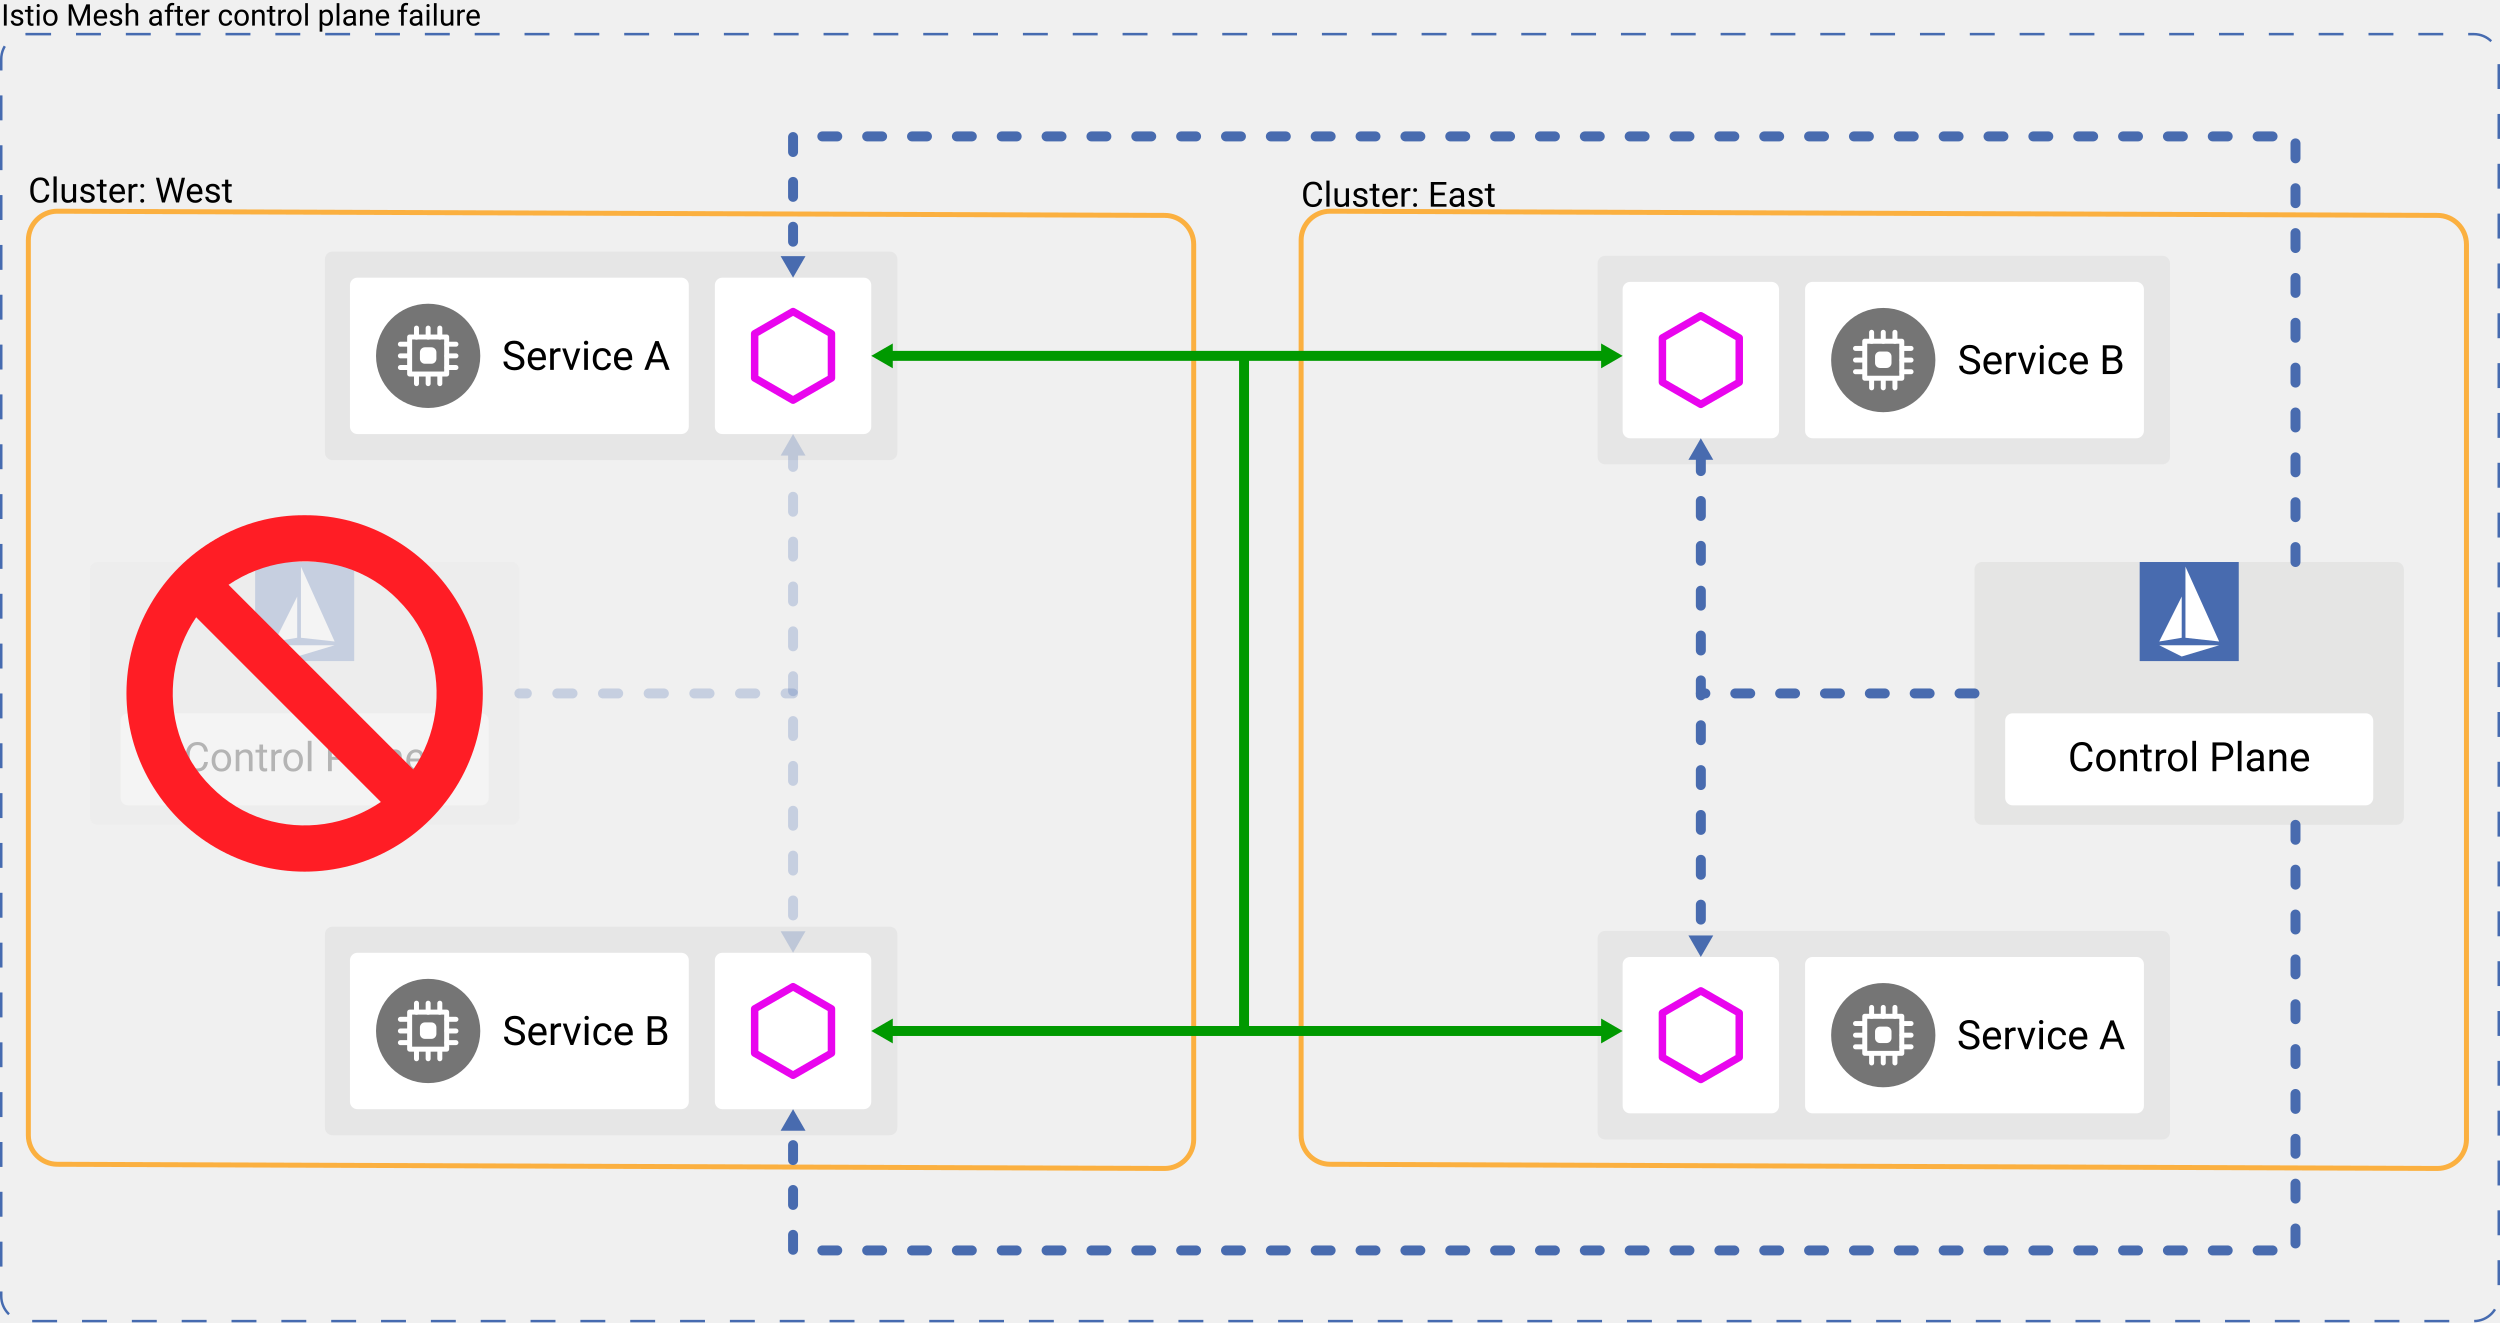
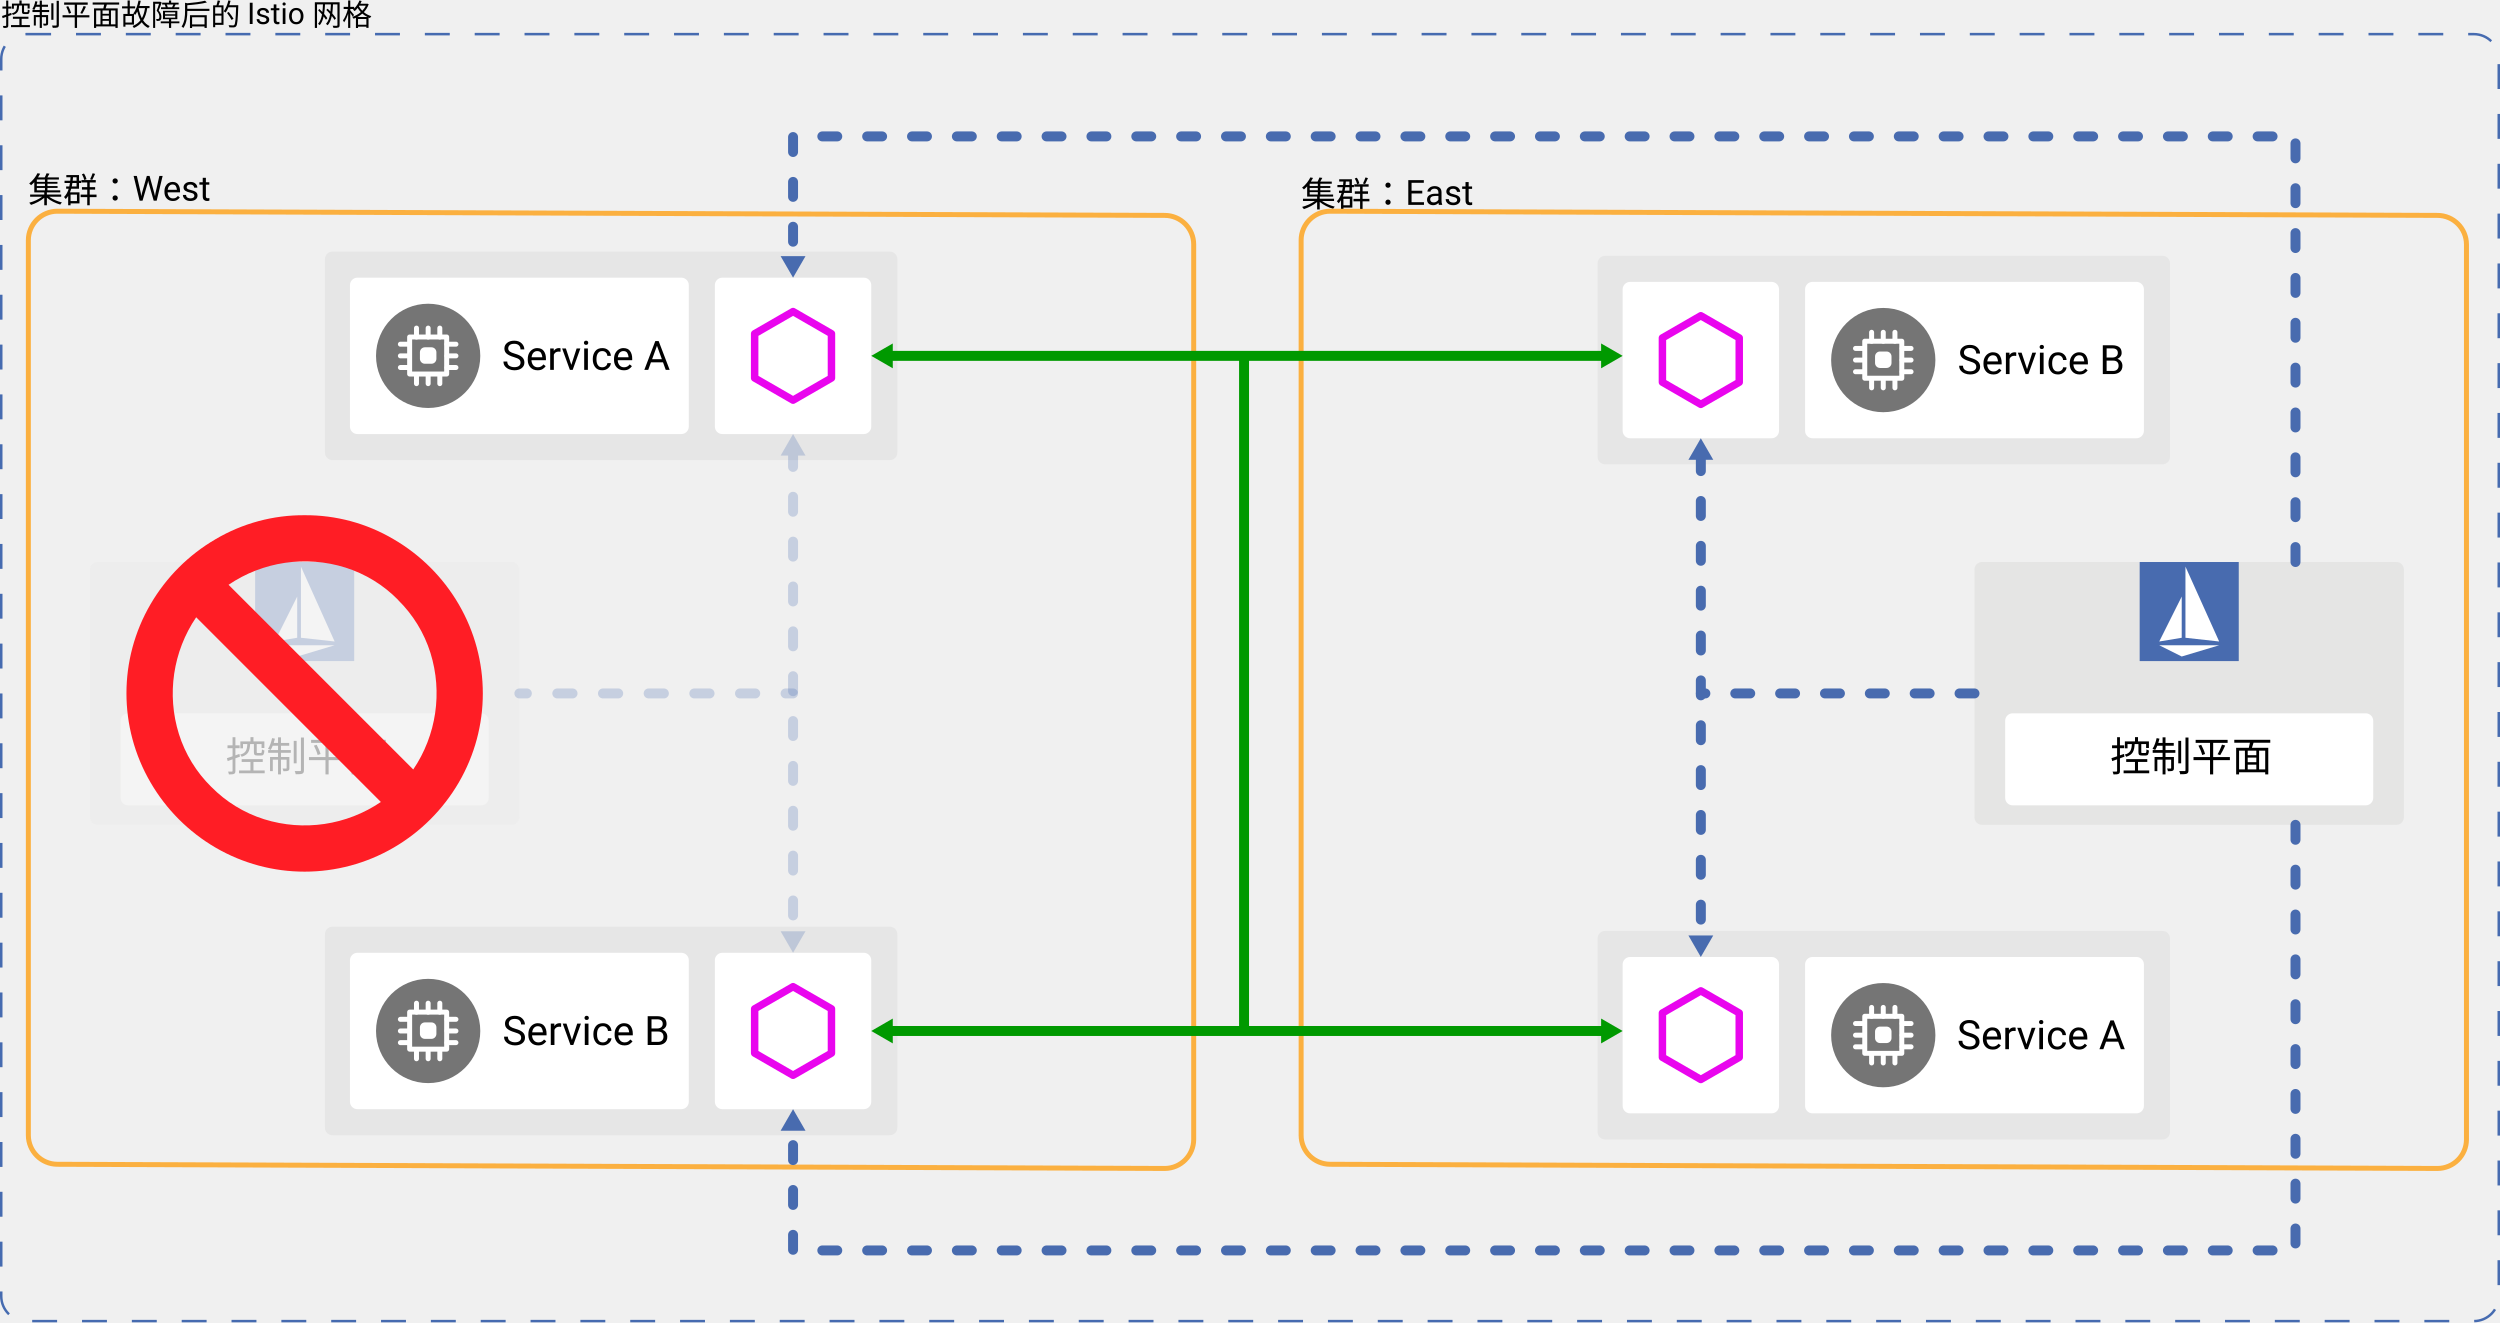
<svg xmlns="http://www.w3.org/2000/svg" viewBox="0 0 1003.27 530.67">
  <defs>
-     <style>.a30cd5eb-b905-49b2-ba77-2bb09b1db2d3,.aba8be76-3214-4280-8b97-caecb6c90cb8,.aec00d7a-1275-4a4a-8299-79fd42153805,.b22edeaa-928b-42c6-8e35-e9b00fd46b29,.b9c7b889-1b0e-438c-901c-636ce7b868fd,.bf3bedf1-3202-49f0-97bc-7646244139c1,.e7a934e7-16e9-4ee5-a484-bcb8acaffad3{fill:none}.a30cd5eb-b905-49b2-ba77-2bb09b1db2d3,.aba8be76-3214-4280-8b97-caecb6c90cb8,.aec00d7a-1275-4a4a-8299-79fd42153805,.b22edeaa-928b-42c6-8e35-e9b00fd46b29,.bf3bedf1-3202-49f0-97bc-7646244139c1{stroke-linejoin:round}.bca0067d-55d8-4d36-b767-5da3f7aed93a,.fbcee516-e710-47dd-8b02-f8e6fd7368fc{font-family:Roboto-Regular,Roboto}.fbcee516-e710-47dd-8b02-f8e6fd7368fc{font-size:13.95px}.a30cd5eb-b905-49b2-ba77-2bb09b1db2d3{stroke:#fbb040;stroke-width:2px}.b22edeaa-928b-42c6-8e35-e9b00fd46b29,.e7a934e7-16e9-4ee5-a484-bcb8acaffad3{stroke-width:2px}.f435301c-94a0-4c4b-bebf-a6c07eb95f88{opacity:.25}.f5cbfec5-1b0c-4a31-84b0-a54080ccd205{fill:#e5e5e4}.a5c7e88e-c664-4908-ad6a-f0418d8dfe88{fill:#fff}.bca0067d-55d8-4d36-b767-5da3f7aed93a{font-size:16.27px}.f51b2273-e850-40e1-8708-c51fc0f85066{letter-spacing:-.02em}.f8448913-4558-41ea-8ff1-7da4b35c3608{letter-spacing:0}.b35221eb-6b0c-4996-8053-adfe62205100{fill:#486baf}.fdda72d4-85e3-419b-a18c-818a56b24233{fill:#e6e6e6}.e4a5e09b-9377-4401-b634-e345adf58c5c{letter-spacing:.01em}.bf4c55a0-d124-498a-a1fc-e71a3e8d1e95{letter-spacing:0}.b2bcf876-ea31-426f-ae19-f54b799cf47e{fill:#757575}.b22edeaa-928b-42c6-8e35-e9b00fd46b29,.e7a934e7-16e9-4ee5-a484-bcb8acaffad3{stroke:#fff}.aec00d7a-1275-4a4a-8299-79fd42153805,.bf3bedf1-3202-49f0-97bc-7646244139c1,.e7a934e7-16e9-4ee5-a484-bcb8acaffad3{stroke-linecap:round}.b9c7b889-1b0e-438c-901c-636ce7b868fd,.e7a934e7-16e9-4ee5-a484-bcb8acaffad3{stroke-miterlimit:10}.aba8be76-3214-4280-8b97-caecb6c90cb8{stroke:#e905ee;stroke-width:3px}.aec00d7a-1275-4a4a-8299-79fd42153805,.bf3bedf1-3202-49f0-97bc-7646244139c1{stroke:#486baf}.aec00d7a-1275-4a4a-8299-79fd42153805,.b9c7b889-1b0e-438c-901c-636ce7b868fd,.bf3bedf1-3202-49f0-97bc-7646244139c1{stroke-width:4px}.aec00d7a-1275-4a4a-8299-79fd42153805{stroke-dasharray:6 12}.b9c7b889-1b0e-438c-901c-636ce7b868fd{stroke:#090}.b015635e-95e7-45d4-8354-f6875f2326c1{fill:#090}</style>
+     <style>
+ 			.a30cd5eb-b905-49b2-ba77-2bb09b1db2d3,.aba8be76-3214-4280-8b97-caecb6c90cb8,.aec00d7a-1275-4a4a-8299-79fd42153805,.b22edeaa-928b-42c6-8e35-e9b00fd46b29,.b9c7b889-1b0e-438c-901c-636ce7b868fd,.bf3bedf1-3202-49f0-97bc-7646244139c1,.e7a934e7-16e9-4ee5-a484-bcb8acaffad3{fill:none}.a30cd5eb-b905-49b2-ba77-2bb09b1db2d3,.aba8be76-3214-4280-8b97-caecb6c90cb8,.aec00d7a-1275-4a4a-8299-79fd42153805,.b22edeaa-928b-42c6-8e35-e9b00fd46b29,.bf3bedf1-3202-49f0-97bc-7646244139c1{stroke-linejoin:round}.bca0067d-55d8-4d36-b767-5da3f7aed93a,.fbcee516-e710-47dd-8b02-f8e6fd7368fc{font-family:Roboto-Regular,Roboto}.fbcee516-e710-47dd-8b02-f8e6fd7368fc{font-size:13.95px}.a30cd5eb-b905-49b2-ba77-2bb09b1db2d3{stroke:#fbb040;stroke-width:2px}.b22edeaa-928b-42c6-8e35-e9b00fd46b29,.e7a934e7-16e9-4ee5-a484-bcb8acaffad3{stroke-width:2px}.f435301c-94a0-4c4b-bebf-a6c07eb95f88{opacity:.25}.f5cbfec5-1b0c-4a31-84b0-a54080ccd205{fill:#e5e5e4}.a5c7e88e-c664-4908-ad6a-f0418d8dfe88{fill:#fff}.bca0067d-55d8-4d36-b767-5da3f7aed93a{font-size:16.27px}.f51b2273-e850-40e1-8708-c51fc0f85066{letter-spacing:-.02em}.f8448913-4558-41ea-8ff1-7da4b35c3608{letter-spacing:0}.b35221eb-6b0c-4996-8053-adfe62205100{fill:#486baf}.fdda72d4-85e3-419b-a18c-818a56b24233{fill:#e6e6e6}.e4a5e09b-9377-4401-b634-e345adf58c5c{letter-spacing:.01em}.bf4c55a0-d124-498a-a1fc-e71a3e8d1e95{letter-spacing:0}.b2bcf876-ea31-426f-ae19-f54b799cf47e{fill:#757575}.b22edeaa-928b-42c6-8e35-e9b00fd46b29,.e7a934e7-16e9-4ee5-a484-bcb8acaffad3{stroke:#fff}.aec00d7a-1275-4a4a-8299-79fd42153805,.bf3bedf1-3202-49f0-97bc-7646244139c1,.e7a934e7-16e9-4ee5-a484-bcb8acaffad3{stroke-linecap:round}.b9c7b889-1b0e-438c-901c-636ce7b868fd,.e7a934e7-16e9-4ee5-a484-bcb8acaffad3{stroke-miterlimit:10}.aba8be76-3214-4280-8b97-caecb6c90cb8{stroke:#e905ee;stroke-width:3px}.aec00d7a-1275-4a4a-8299-79fd42153805,.bf3bedf1-3202-49f0-97bc-7646244139c1{stroke:#486baf}.aec00d7a-1275-4a4a-8299-79fd42153805,.b9c7b889-1b0e-438c-901c-636ce7b868fd,.bf3bedf1-3202-49f0-97bc-7646244139c1{stroke-width:4px}.aec00d7a-1275-4a4a-8299-79fd42153805{stroke-dasharray:6
+ 			12}.b9c7b889-1b0e-438c-901c-636ce7b868fd{stroke:#090}.b015635e-95e7-45d4-8354-f6875f2326c1{fill:#090}
+ 		</style>
  </defs>
  <g id="b0875e90-6d28-4b0e-9cc6-9997d7942412" data-name="failover">
    <rect x=".5" y="13.7" width="1002.27" height="516.47" rx="10" stroke-linejoin="round" stroke="#466bb0" stroke-dasharray="10 10" fill="none" />
-     <text transform="translate(.48 10.27)" font-family="Roboto-Regular,Roboto" font-size="12">Istio Mesh after cont<tspan x="110.37" y="0" letter-spacing="-.02em">r</tspan>
-       <tspan x="114.23" y="0">ol plane failu</tspan>
-       <tspan x="182.21" y="0" letter-spacing="-.01em">r</tspan>
-       <tspan x="186.16" y="0">e</tspan>
-     </text>
-     <text class="fbcee516-e710-47dd-8b02-f8e6fd7368fc" transform="translate(11.34 81.26)">Cluster: <tspan x="50.83" y="0" letter-spacing="-.02em">W</tspan>
-       <tspan x="63" y="0">est</tspan>
-     </text>
+     <text transform="translate(.48 10.27)" font-family="Roboto-Regular,Roboto" font-size="12">
+ 			控制平面故障后的 Istio 网格
+ 		</text>
+     <text class="fbcee516-e710-47dd-8b02-f8e6fd7368fc" transform="translate(11.34 81.26)">
+ 			集群：West
+ 		</text>
    <path class="a30cd5eb-b905-49b2-ba77-2bb09b1db2d3" d="M467.46 468.91L23 467.23a11.66 11.66 0 01-11.62-11.62V96.38A11.66 11.66 0 0123 84.76l444.42 1.68a11.66 11.66 0 0111.62 11.62v359.23a11.66 11.66 0 01-11.58 11.62z" />
-     <text class="fbcee516-e710-47dd-8b02-f8e6fd7368fc" transform="translate(522.15 82.95)">Cluster: East</text>
+     <text class="fbcee516-e710-47dd-8b02-f8e6fd7368fc" transform="translate(522.15 82.95)">
+ 			集群：East
+ 		</text>
    <g class="f435301c-94a0-4c4b-bebf-a6c07eb95f88">
      <rect class="f5cbfec5-1b0c-4a31-84b0-a54080ccd205" x="36.11" y="225.54" width="172.32" height="105.47" rx="3" />
      <rect class="a5c7e88e-c664-4908-ad6a-f0418d8dfe88" x="48.42" y="286.26" width="147.7" height="36.93" rx="3" />
-       <text class="bca0067d-55d8-4d36-b767-5da3f7aed93a" transform="translate(73.61 309.48)">Cont<tspan class="f51b2273-e850-40e1-8708-c51fc0f85066" x="34.16" y="0">r</tspan>
-         <tspan class="f8448913-4558-41ea-8ff1-7da4b35c3608" x="39.4" y="0">ol Plane</tspan>
-       </text>
+       <text class="bca0067d-55d8-4d36-b767-5da3f7aed93a" transform="translate(90.61 309.48)">
+ 				控制平面
+ 			</text>
      <path id="f9140bce-713c-4079-aa75-1dc40eaed900" data-name="background" class="b35221eb-6b0c-4996-8053-adfe62205100" d="M102.39 225.54h39.76v39.76h-39.76z" />
      <path id="a02f1f36-d2c1-440f-90db-5a4f628a452f" data-name="hull" class="a5c7e88e-c664-4908-ad6a-f0418d8dfe88" d="M110.25 258.95h24.04l-15.02 4.51-9.02-4.51z" />
      <path id="a06fed29-4a56-480f-907b-6ac58a1115f2" data-name="mainsail" class="a5c7e88e-c664-4908-ad6a-f0418d8dfe88" d="M110.25 257.44l9.02-1.5v-16.53l-9.02 18.03z" />
      <path id="b37d5c50-3bd5-41f0-b5d7-5bf005b4dfa7" data-name="headsail" class="a5c7e88e-c664-4908-ad6a-f0418d8dfe88" d="M120.77 255.94l13.52 1.5-13.52-30.05v28.55z" />
    </g>
    <rect class="f5cbfec5-1b0c-4a31-84b0-a54080ccd205" x="792.38" y="225.54" width="172.32" height="105.47" rx="3" />
    <rect class="a5c7e88e-c664-4908-ad6a-f0418d8dfe88" x="804.69" y="286.26" width="147.7" height="36.93" rx="3" />
-     <text class="bca0067d-55d8-4d36-b767-5da3f7aed93a" transform="translate(829.89 309.48)">Cont<tspan class="f51b2273-e850-40e1-8708-c51fc0f85066" x="34.16" y="0">r</tspan>
-       <tspan class="f8448913-4558-41ea-8ff1-7da4b35c3608" x="39.4" y="0">ol Plane</tspan>
-     </text>
+     <text class="bca0067d-55d8-4d36-b767-5da3f7aed93a" transform="translate(846.89 309.48)">
+ 			控制平面
+ 		</text>
    <path id="e5042e8d-650a-4462-88b9-3f6b28fd8e9b" data-name="background" class="b35221eb-6b0c-4996-8053-adfe62205100" d="M858.67 225.54h39.76v39.76h-39.76z" />
    <path id="b590849e-cffd-4506-bcef-7154e0724f74" data-name="hull" class="a5c7e88e-c664-4908-ad6a-f0418d8dfe88" d="M866.52 258.95h24.05l-15.03 4.51-9.02-4.51z" />
    <path id="bfdf0ddb-1a7f-4603-9f1e-97c819078b73" data-name="mainsail" class="a5c7e88e-c664-4908-ad6a-f0418d8dfe88" d="M866.52 257.44l9.02-1.5v-16.53l-9.02 18.03z" />
    <path id="fb4d4b33-08d6-4221-b452-a2dbe35ebc01" data-name="headsail" class="a5c7e88e-c664-4908-ad6a-f0418d8dfe88" d="M877.04 255.94l13.53 1.5-13.53-30.05v28.55z" />
    <rect class="fdda72d4-85e3-419b-a18c-818a56b24233" x="130.4" y="100.97" width="229.71" height="83.68" rx="3" />
    <rect class="a5c7e88e-c664-4908-ad6a-f0418d8dfe88" x="140.44" y="111.43" width="135.98" height="62.76" rx="3" />
-     <text class="bca0067d-55d8-4d36-b767-5da3f7aed93a" transform="translate(201.4 148.44)">Se<tspan class="e4a5e09b-9377-4401-b634-e345adf58c5c" x="18.27" y="0">r</tspan>
-       <tspan class="bf4c55a0-d124-498a-a1fc-e71a3e8d1e95" x="23.92" y="0">vice A</tspan>
+     <text class="bca0067d-55d8-4d36-b767-5da3f7aed93a" transform="translate(201.4 148.44)">
+ 			Se
+ 			<tspan class="e4a5e09b-9377-4401-b634-e345adf58c5c" x="18.27" y="0">
+ 				r
+ 			</tspan>
+       <tspan class="bf4c55a0-d124-498a-a1fc-e71a3e8d1e95" x="23.92" y="0">
+ 				vice A
+ 			</tspan>
    </text>
    <circle class="b2bcf876-ea31-426f-ae19-f54b799cf47e" cx="171.82" cy="142.81" r="20.92" />
    <path class="b22edeaa-928b-42c6-8e35-e9b00fd46b29" d="M164.39 135.24h14.86v14.86h-14.86z" />
    <path class="e7a934e7-16e9-4ee5-a484-bcb8acaffad3" d="M167.14 135.24v-3.57M171.82 135.24v-3.57M176.5 135.24v-3.57M167.14 153.96v-3.58M171.82 153.96v-3.58M176.5 153.96v-3.58M164.25 147.49h-3.57M164.25 142.81h-3.57M164.25 138.13h-3.57M182.97 147.49h-3.58M182.97 142.81h-3.58M182.97 138.13h-3.58" />
    <rect class="a5c7e88e-c664-4908-ad6a-f0418d8dfe88" x="168.52" y="139.37" width="6.61" height="6.61" rx="2" />
    <rect class="a5c7e88e-c664-4908-ad6a-f0418d8dfe88" x="286.88" y="111.43" width="62.76" height="62.76" rx="3" />
    <path class="aba8be76-3214-4280-8b97-caecb6c90cb8" d="M333.67 151.7v-17.78l-15.41-8.89-15.41 8.89v17.78l15.41 8.89 15.41-8.89z" />
    <rect class="fdda72d4-85e3-419b-a18c-818a56b24233" x="130.4" y="371.9" width="229.71" height="83.68" rx="3" />
    <rect class="a5c7e88e-c664-4908-ad6a-f0418d8dfe88" x="140.44" y="382.36" width="135.98" height="62.76" rx="3" />
-     <text class="bca0067d-55d8-4d36-b767-5da3f7aed93a" transform="translate(201.64 419.37)">Se<tspan class="e4a5e09b-9377-4401-b634-e345adf58c5c" x="18.27" y="0">r</tspan>
-       <tspan class="bf4c55a0-d124-498a-a1fc-e71a3e8d1e95" x="23.92" y="0">vice B</tspan>
+     <text class="bca0067d-55d8-4d36-b767-5da3f7aed93a" transform="translate(201.64 419.37)">
+ 			Se
+ 			<tspan class="e4a5e09b-9377-4401-b634-e345adf58c5c" x="18.27" y="0">
+ 				r
+ 			</tspan>
+       <tspan class="bf4c55a0-d124-498a-a1fc-e71a3e8d1e95" x="23.92" y="0">
+ 				vice B
+ 			</tspan>
    </text>
    <circle class="b2bcf876-ea31-426f-ae19-f54b799cf47e" cx="171.82" cy="413.74" r="20.92" />
    <path class="b22edeaa-928b-42c6-8e35-e9b00fd46b29" d="M164.39 406.17h14.86v14.86h-14.86z" />
    <path class="e7a934e7-16e9-4ee5-a484-bcb8acaffad3" d="M167.14 406.17v-3.58M171.82 406.17v-3.58M176.5 406.17v-3.58M167.14 424.89v-3.58M171.82 424.89v-3.58M176.5 424.89v-3.58M164.25 418.42h-3.57M164.25 413.74h-3.57M164.25 409.06h-3.57M182.97 418.42h-3.58M182.97 413.74h-3.58M182.97 409.06h-3.58" />
    <rect class="a5c7e88e-c664-4908-ad6a-f0418d8dfe88" x="168.52" y="410.3" width="6.61" height="6.61" rx="2" />
    <rect class="a5c7e88e-c664-4908-ad6a-f0418d8dfe88" x="286.88" y="382.36" width="62.76" height="62.76" rx="3" />
    <path class="aba8be76-3214-4280-8b97-caecb6c90cb8" d="M333.67 422.63v-17.78l-15.41-8.89-15.41 8.89v17.78l15.41 8.89 15.41-8.89z" />
    <g class="f435301c-94a0-4c4b-bebf-a6c07eb95f88">
      <path class="aec00d7a-1275-4a4a-8299-79fd42153805" d="M318.26 181.37v193.82" />
      <path class="b35221eb-6b0c-4996-8053-adfe62205100" d="M313.27 182.83l4.99-8.64 4.99 8.64h-9.98zM313.27 373.73l4.99 8.63 4.99-8.63h-9.98z" />
    </g>
    <path class="a30cd5eb-b905-49b2-ba77-2bb09b1db2d3" d="M978.19 468.91l-444.42-1.68a11.66 11.66 0 01-11.62-11.62V96.38a11.66 11.66 0 0111.62-11.62l444.42 1.68a11.66 11.66 0 0111.62 11.62v359.23a11.66 11.66 0 01-11.62 11.62z" />
    <rect class="fdda72d4-85e3-419b-a18c-818a56b24233" x="641.13" y="102.66" width="229.71" height="83.68" rx="3" />
    <rect class="a5c7e88e-c664-4908-ad6a-f0418d8dfe88" x="651.18" y="113.12" width="62.76" height="62.76" rx="3" />
    <path class="aba8be76-3214-4280-8b97-caecb6c90cb8" d="M697.97 153.39V135.6l-15.42-8.89-15.41 8.89v17.79l15.41 8.89 15.42-8.89z" />
    <rect class="a5c7e88e-c664-4908-ad6a-f0418d8dfe88" x="724.39" y="113.12" width="135.98" height="62.76" rx="3" />
-     <text class="bca0067d-55d8-4d36-b767-5da3f7aed93a" transform="translate(785.59 150.12)">Se<tspan class="e4a5e09b-9377-4401-b634-e345adf58c5c" x="18.27" y="0">r</tspan>
-       <tspan class="bf4c55a0-d124-498a-a1fc-e71a3e8d1e95" x="23.92" y="0">vice B</tspan>
+     <text class="bca0067d-55d8-4d36-b767-5da3f7aed93a" transform="translate(785.59 150.12)">
+ 			Se
+ 			<tspan class="e4a5e09b-9377-4401-b634-e345adf58c5c" x="18.27" y="0">
+ 				r
+ 			</tspan>
+       <tspan class="bf4c55a0-d124-498a-a1fc-e71a3e8d1e95" x="23.92" y="0">
+ 				vice B
+ 			</tspan>
    </text>
    <circle class="b2bcf876-ea31-426f-ae19-f54b799cf47e" cx="755.77" cy="144.5" r="20.92" />
    <path class="b22edeaa-928b-42c6-8e35-e9b00fd46b29" d="M748.34 136.93h14.86v14.86h-14.86z" />
    <path class="e7a934e7-16e9-4ee5-a484-bcb8acaffad3" d="M751.09 136.93v-3.58M755.77 136.93v-3.58M760.45 136.93v-3.58M751.09 155.64v-3.57M755.77 155.64v-3.57M760.45 155.64v-3.57M748.2 149.18h-3.57M748.2 144.5h-3.57M748.2 139.82h-3.57M766.92 149.18h-3.58M766.92 144.5h-3.58M766.92 139.82h-3.58" />
    <rect class="a5c7e88e-c664-4908-ad6a-f0418d8dfe88" x="752.47" y="141.06" width="6.61" height="6.61" rx="2" />
    <rect class="fdda72d4-85e3-419b-a18c-818a56b24233" x="641.13" y="373.59" width="229.71" height="83.68" rx="3" />
    <rect class="a5c7e88e-c664-4908-ad6a-f0418d8dfe88" x="651.18" y="384.04" width="62.76" height="62.76" rx="3" />
    <path class="aba8be76-3214-4280-8b97-caecb6c90cb8" d="M697.97 424.31v-17.78l-15.42-8.89-15.41 8.89v17.78l15.41 8.9 15.42-8.9z" />
    <rect class="a5c7e88e-c664-4908-ad6a-f0418d8dfe88" x="724.39" y="384.04" width="135.98" height="62.76" rx="3" />
-     <text class="bca0067d-55d8-4d36-b767-5da3f7aed93a" transform="translate(785.35 421.05)">Se<tspan class="e4a5e09b-9377-4401-b634-e345adf58c5c" x="18.27" y="0">r</tspan>
-       <tspan class="bf4c55a0-d124-498a-a1fc-e71a3e8d1e95" x="23.92" y="0">vice A</tspan>
+     <text class="bca0067d-55d8-4d36-b767-5da3f7aed93a" transform="translate(785.35 421.05)">
+ 			Se
+ 			<tspan class="e4a5e09b-9377-4401-b634-e345adf58c5c" x="18.27" y="0">
+ 				r
+ 			</tspan>
+       <tspan class="bf4c55a0-d124-498a-a1fc-e71a3e8d1e95" x="23.92" y="0">
+ 				vice A
+ 			</tspan>
    </text>
    <circle class="b2bcf876-ea31-426f-ae19-f54b799cf47e" cx="755.77" cy="415.42" r="20.92" />
    <path class="b22edeaa-928b-42c6-8e35-e9b00fd46b29" d="M748.34 407.85h14.86v14.86h-14.86z" />
    <path class="e7a934e7-16e9-4ee5-a484-bcb8acaffad3" d="M751.09 407.85v-3.57M755.77 407.85v-3.57M760.45 407.85v-3.57M751.09 426.57v-3.58M755.77 426.57v-3.58M760.45 426.57v-3.58M748.2 420.1h-3.57M748.2 415.42h-3.57M748.2 410.75h-3.57M766.92 420.1h-3.58M766.92 415.42h-3.58M766.92 410.75h-3.58" />
    <rect class="a5c7e88e-c664-4908-ad6a-f0418d8dfe88" x="752.47" y="411.98" width="6.61" height="6.61" rx="2" />
    <path class="aec00d7a-1275-4a4a-8299-79fd42153805" d="M682.56 183.05v193.82" />
    <path class="b35221eb-6b0c-4996-8053-adfe62205100" d="M677.57 184.51l4.98-8.63 4.99 8.63h-9.97zM677.57 375.41l4.98 8.64 4.99-8.64h-9.97z" />
    <path class="b9c7b889-1b0e-438c-901c-636ce7b868fd" d="M356.82 142.81H644" />
    <path class="b015635e-95e7-45d4-8354-f6875f2326c1" d="M358.28 147.8l-8.64-4.99 8.64-4.98v9.97zM642.54 147.8l8.64-4.99-8.64-4.98v9.97z" />
    <path class="b9c7b889-1b0e-438c-901c-636ce7b868fd" d="M356.82 413.74H644" />
    <path class="b015635e-95e7-45d4-8354-f6875f2326c1" d="M358.28 418.73l-8.64-4.99 8.64-4.99v9.98zM642.54 418.73l8.64-4.99-8.64-4.99v9.98z" />
    <path class="b9c7b889-1b0e-438c-901c-636ce7b868fd" d="M499.25 142.81V413.6" />
    <g class="f435301c-94a0-4c4b-bebf-a6c07eb95f88">
      <path class="bf3bedf1-3202-49f0-97bc-7646244139c1" d="M208.43 278.28h3" />
      <path stroke-dasharray="6.11 12.22" stroke-width="4" stroke="#486baf" stroke-linecap="round" stroke-linejoin="round" fill="none" d="M223.65 278.28h85.5" />
      <path class="bf3bedf1-3202-49f0-97bc-7646244139c1" d="M315.26 278.28h3" />
    </g>
    <path class="aec00d7a-1275-4a4a-8299-79fd42153805" d="M792.38 278.28H682.56M921.2 225.54V54.74H318.26v49.52" />
    <path class="b35221eb-6b0c-4996-8053-adfe62205100" d="M313.27 102.8l4.99 8.63 4.99-8.63h-9.98z" />
    <path class="aec00d7a-1275-4a4a-8299-79fd42153805" d="M921.2 331.01v170.8H318.26V452.3" />
    <path class="b35221eb-6b0c-4996-8053-adfe62205100" d="M323.25 453.76l-4.99-8.64-4.99 8.64h9.98z" />
    <path d="M122.27 206.76a69.24 69.24 0 0135.73 9.66 72.32 72.32 0 0126.1 26.1 71 71 0 010 71.52 72.4 72.4 0 01-26.1 26.1 71 71 0 01-71.52 0A72.4 72.4 0 0160.41 314a71 71 0 010-71.52 72.32 72.32 0 0126.1-26.1 69.27 69.27 0 0135.76-9.62zm-37.49 109a51.32 51.32 0 0021.2 13 54.45 54.45 0 0046.86-6.92l-74.11-74.13a54.5 54.5 0 00-6.93 46.86 51.34 51.34 0 0012.98 21.2zm75-75a51.27 51.27 0 00-21.19-13 54.57 54.57 0 00-46.87 6.92l74.12 74.12a54.57 54.57 0 006.9-46.8 51.31 51.31 0 00-12.98-21.21z" fill="#ff1d25" />
  </g>
</svg>
